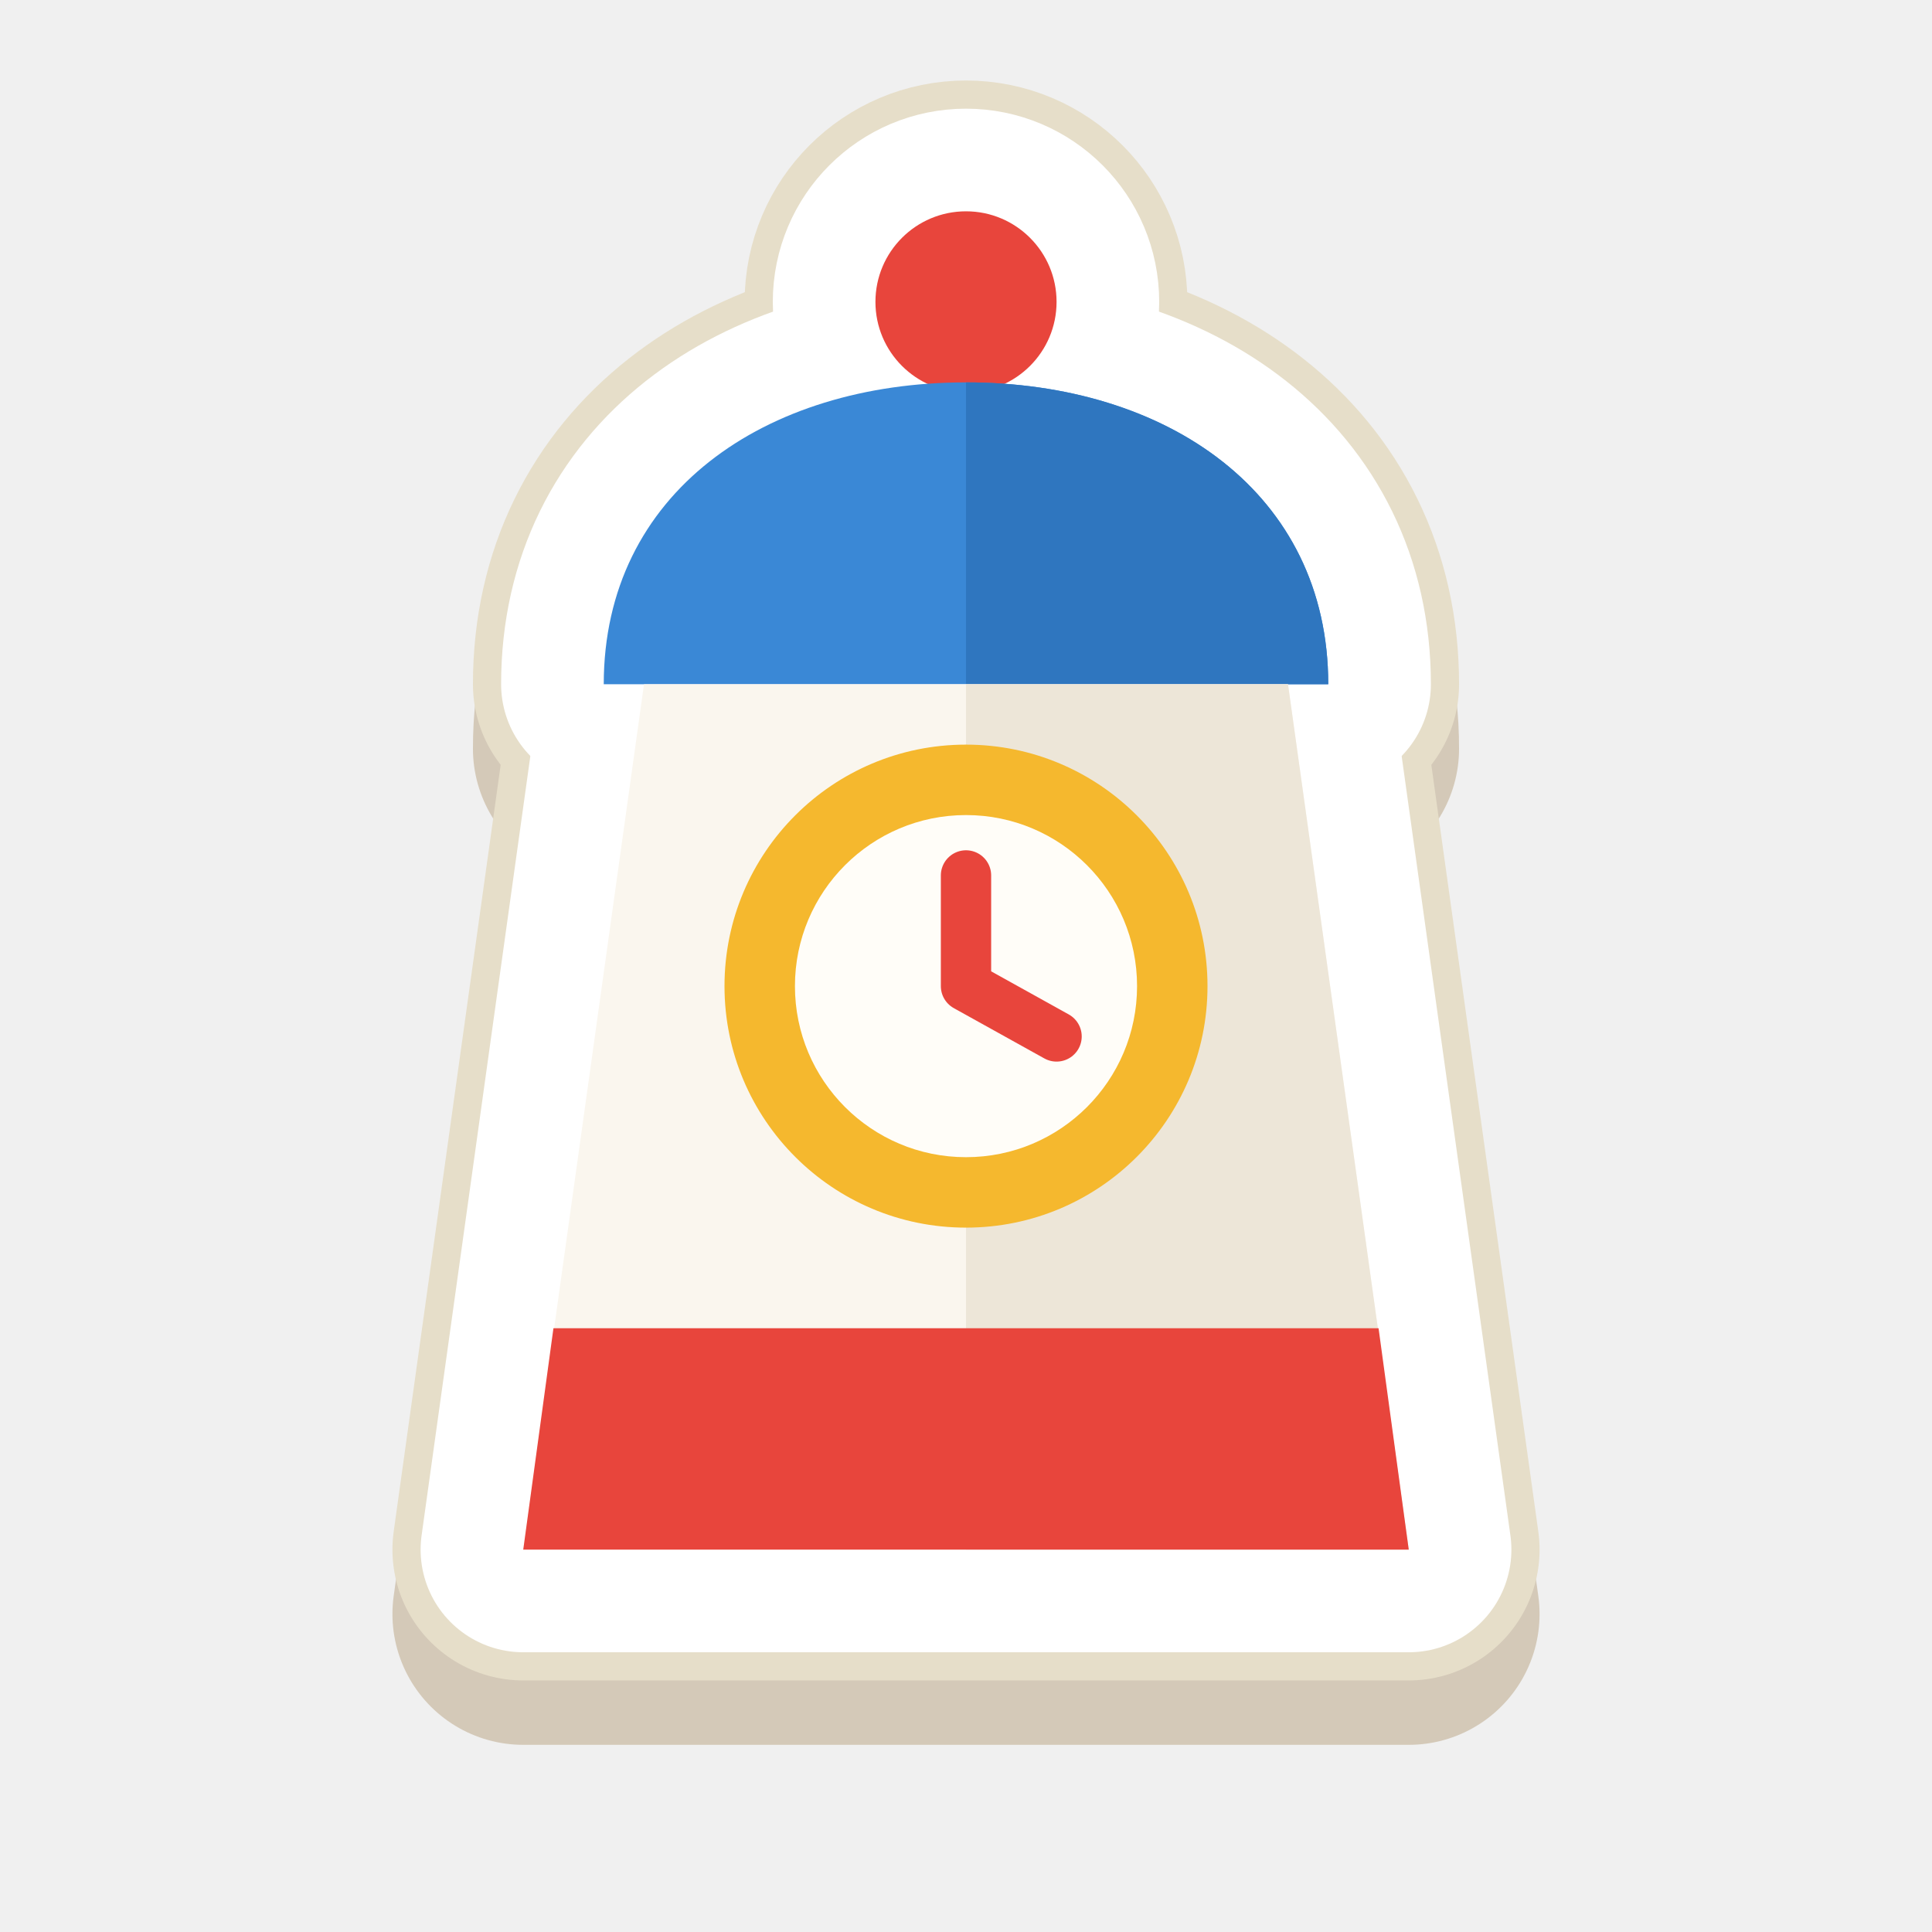
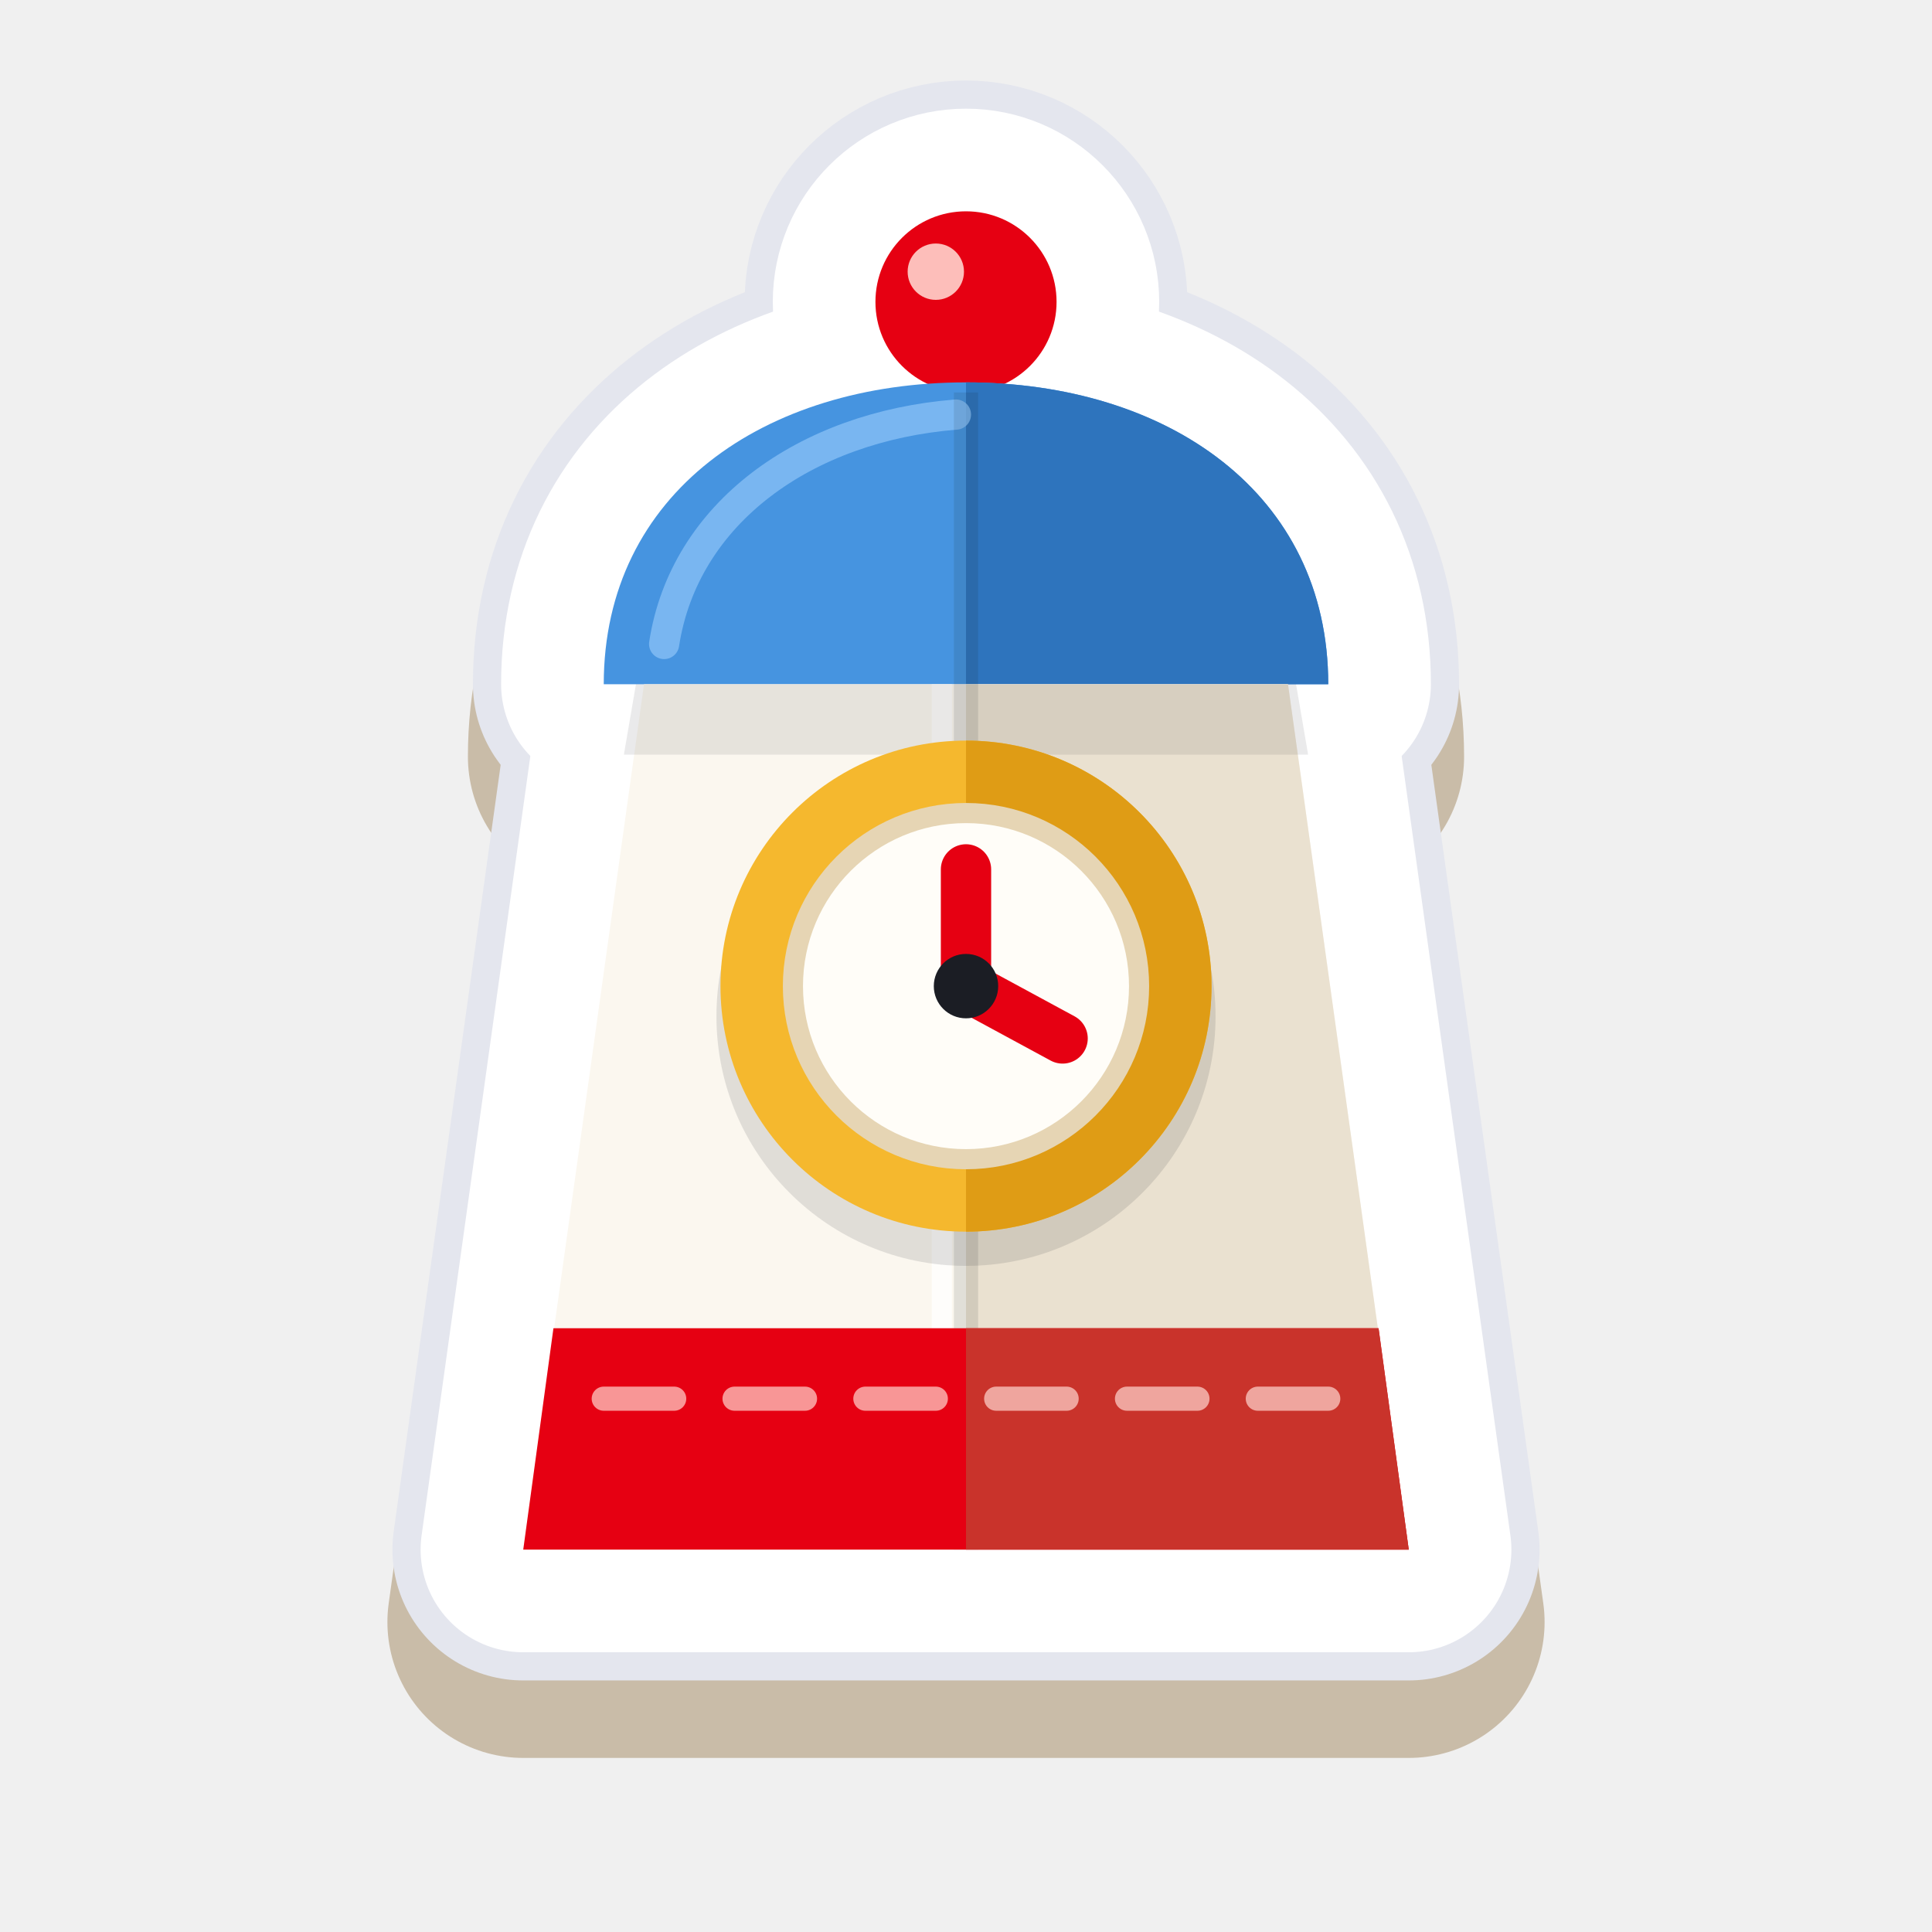
<svg xmlns="http://www.w3.org/2000/svg" viewBox="0 0 96 96" fill="none">
-   <g transform="translate(0 3.2)" stroke="#D4C9B8" stroke-width="13" stroke-linejoin="round" stroke-linecap="round" fill="#D4C9B8">
+   <g transform="translate(0 3.6)" stroke="#C9BCA8" stroke-width="13.5" stroke-linejoin="round" stroke-linecap="round" fill="#C9BCA8">
    <circle cx="48" cy="15" r="4.5" />
    <path d="M30 34C30 24.5 38 19 48 19C58 19 66 24.5 66 34H30Z" />
    <path d="M32 34H64L70 77H26L32 34Z" />
  </g>
-   <g stroke="#E6DEC9" stroke-width="13" stroke-linejoin="round" stroke-linecap="round" fill="#E6DEC9">
+   <g stroke="#E4E6EE" stroke-width="13" stroke-linejoin="round" stroke-linecap="round" fill="#E4E6EE">
    <circle cx="48" cy="15" r="4.5" />
    <path d="M30 34C30 24.5 38 19 48 19C58 19 66 24.5 66 34H30Z" />
    <path d="M32 34H64L70 77H26L32 34Z" />
  </g>
  <g stroke="#FFFFFF" stroke-width="10.2" stroke-linejoin="round" stroke-linecap="round" fill="#FFFFFF">
    <circle cx="48" cy="15" r="4.5" />
    <path d="M30 34C30 24.5 38 19 48 19C58 19 66 24.5 66 34H30Z" />
    <path d="M32 34H64L70 77H26L32 34Z" />
  </g>
-   <circle cx="48" cy="15" r="4.5" fill="#E8453C" />
-   <path d="M30 34C30 24.5 38 19 48 19C58 19 66 24.5 66 34H30Z" fill="#3A88D6" />
-   <path d="M48 19C58 19 66 24.5 66 34H48V19Z" fill="#2F76BF" />
-   <path d="M32 34H64L70 77H26L32 34Z" fill="#FAF6EE" />
-   <path d="M48 34H64L70 77H48V34Z" fill="#EDE6D8" />
-   <path d="M27.5 66H68.5L70 77H26L27.5 66Z" fill="#E8453C" />
-   <circle cx="48" cy="49" r="12" fill="#F5B82E" />
-   <circle cx="48" cy="49" r="8.5" fill="#FFFDF8" />
-   <path d="M48 49V43.5M48 49L52.5 51.5" stroke="#E8453C" stroke-width="2.5" stroke-linecap="round" />
+   <circle cx="48" cy="15" r="4.5" fill="#E60012" />
+   <circle cx="46.5" cy="13.5" r="1.4" fill="#FFD3CC" opacity="0.9" />
+   <path d="M30 34C30 24.5 38 19 48 19C58 19 66 24.5 66 34H30Z" fill="#4694E0" />
+   <path d="M48 19C58 19 66 24.5 66 34H48V19Z" fill="#2E74BD" />
+   <path d="M33 32C34 25.5 40 21.2 47.5 20.6" stroke="#8AC2F7" stroke-width="1.5" stroke-linecap="round" opacity="0.75" />
+   <path d="M32 34H64L70 77H26L32 34Z" fill="#FBF7EF" />
+   <path d="M48 34H64L70 77H48V34Z" fill="#EAE1D0" />
+   <path d="M48 19.5V77" stroke="#1B1D24" stroke-opacity="0.11" stroke-width="1.2" />
+   <path d="M46.8 34V77" stroke="#FFFFFF" stroke-opacity="0.75" stroke-width="1" />
+   <path d="M31.6 34H64.4L65 37.5H31L31.6 34Z" fill="#1B1D24" fill-opacity="0.09" />
+   <path d="M27.5 66H68.5L70 77H26L27.5 66Z" fill="#E60012" />
+   <path d="M48 66H68.5L70 77H48V66Z" fill="#C9332B" />
+   <path d="M30 69.5H66" stroke="#FFD6CF" stroke-width="1.2" stroke-dasharray="3.5 3" stroke-linecap="round" opacity="0.7" />
+   <circle cx="48" cy="50.5" r="12.4" fill="#1B1D24" fill-opacity="0.12" />
+   <circle cx="48" cy="49" r="12.2" fill="#F5B82E" />
+   <path d="M48 36.8A12.2 12.2 0 0 1 48 61.2Z" fill="#DF9C15" />
+   <circle cx="48" cy="49" r="8.6" fill="#FFFDF8" />
+   <circle cx="48" cy="49" r="8.6" stroke="#E6D5B4" stroke-width="1" />
+   <path d="M48 49V43.2M48 49L52.8 51.6" stroke="#E60012" stroke-width="2.5" stroke-linecap="round" />
+   <circle cx="48" cy="49" r="1.6" fill="#1B1D24" />
</svg>
